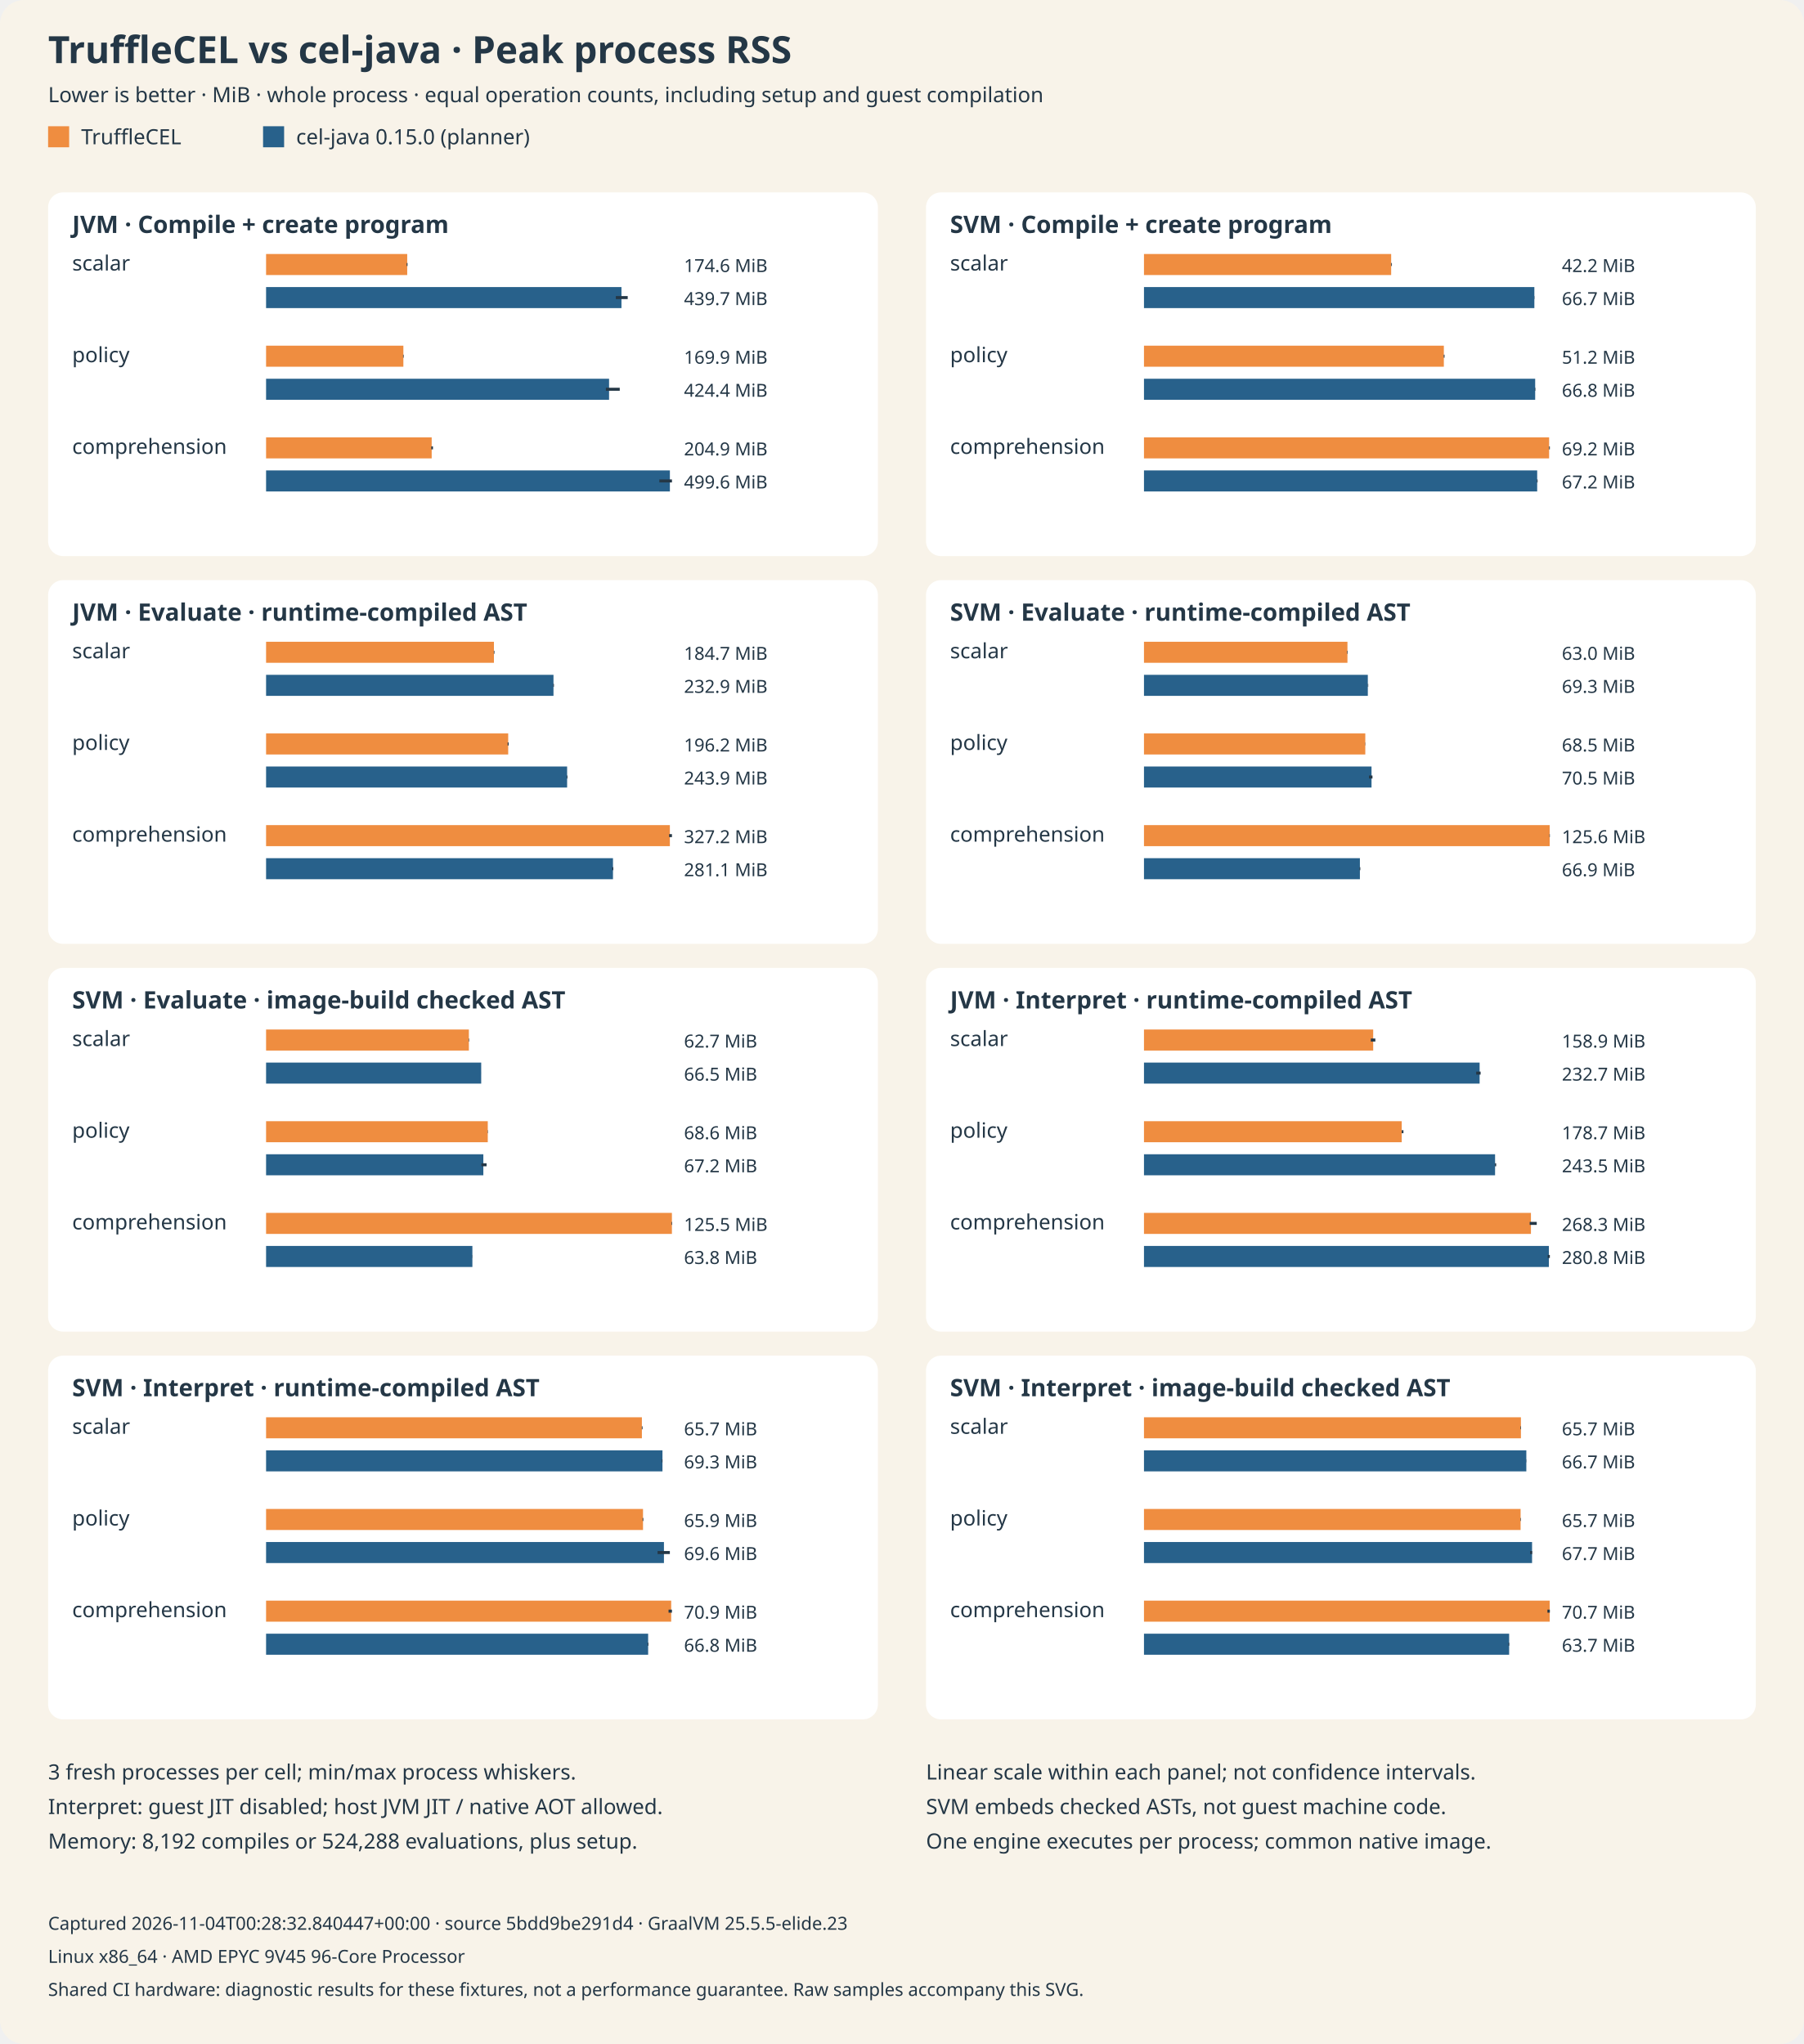
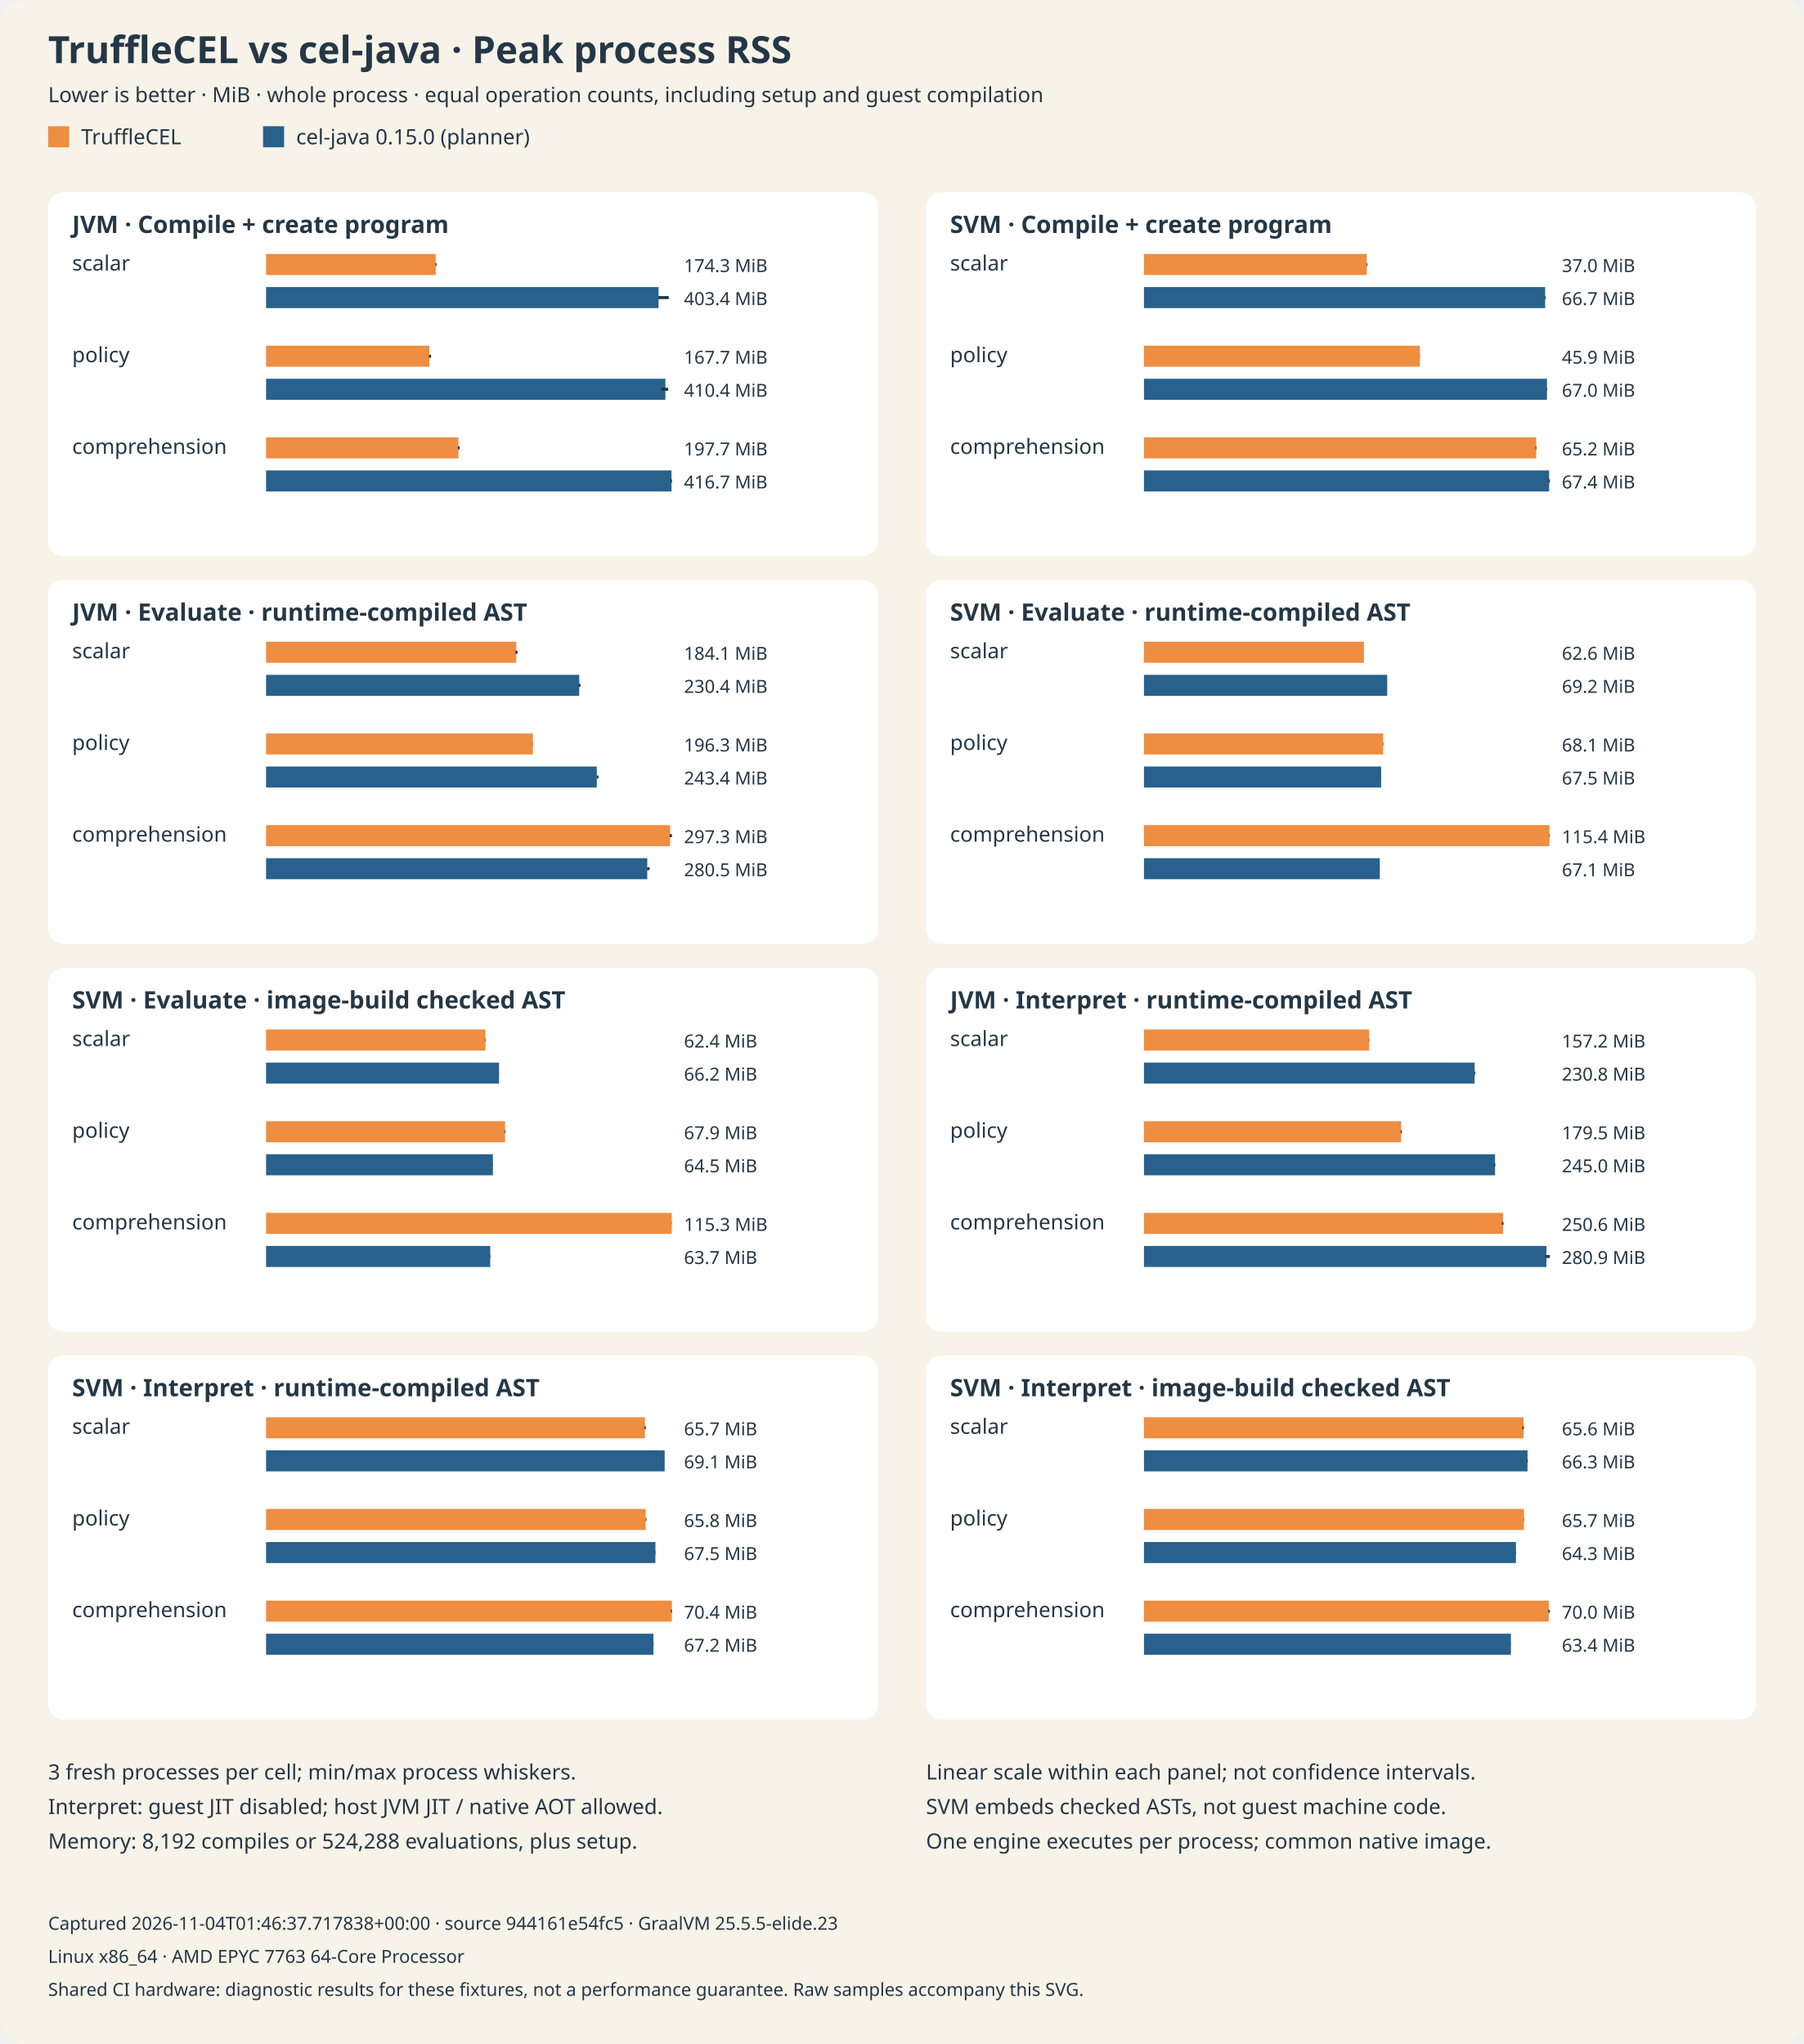
<svg xmlns="http://www.w3.org/2000/svg" width="1200" height="1360" viewBox="0 0 1200 1360" role="img" aria-labelledby="title desc">
  <rect width="1200" height="1360" rx="16" fill="#f8f3e9" />
  <style>text{font-family:system-ui,sans-serif;fill:#243746}.heading{font-size:25px;font-weight:700}.label{font-size:14px}.small{font-size:12px}.panel{font-size:16px;font-weight:650}</style>
  <text x="32" y="42" class="heading">TruffleCEL vs cel-java · Peak process RSS</text>
  <text x="32" y="68" class="label">Lower is better · MiB · whole process · equal operation counts, including setup and guest compilation</text>
  <rect x="32" y="84" width="14" height="14" fill="#ef8d40" />
  <text x="54" y="96" class="label">TruffleCEL</text>
  <rect x="175" y="84" width="14" height="14" fill="#28618b" />
  <text x="197" y="96" class="label">cel-java 0.15.0 (planner)</text>
  <rect x="32" y="128" width="552" height="242" rx="10" fill="white" />
  <text x="48" y="155" class="panel">JVM · Compile + create program</text>
  <text x="48" y="180" class="label">scalar</text>
-   <rect x="177" y="169" width="93.89" height="14" fill="#ef8d40" />
-   <path d="M270.53,176 H271.10" stroke="#243746" stroke-width="2" />
-   <text x="455.00" y="181" class="small">174.6 MiB</text>
-   <rect x="177" y="191" width="236.41" height="14" fill="#28618b" />
-   <path d="M409.67,198 H417.57" stroke="#243746" stroke-width="2" />
-   <text x="455.00" y="203" class="small">439.7 MiB</text>
+   <rect x="177" y="169" width="112.86" height="14" fill="#ef8d40" />
+   <path d="M289.78,176 H290.40" stroke="#243746" stroke-width="2" />
+   <text x="455.00" y="181" class="small">174.3 MiB</text>
+   <rect x="177" y="191" width="261.09" height="14" fill="#28618b" />
+   <path d="M437.83,198 H444.88" stroke="#243746" stroke-width="2" />
+   <text x="455.00" y="203" class="small">403.4 MiB</text>
  <text x="48" y="241" class="label">policy</text>
-   <rect x="177" y="230" width="91.33" height="14" fill="#ef8d40" />
-   <path d="M268.14,237 H268.51" stroke="#243746" stroke-width="2" />
-   <text x="455.00" y="242" class="small">169.9 MiB</text>
-   <rect x="177" y="252" width="228.17" height="14" fill="#28618b" />
-   <path d="M403.04,259 H412.27" stroke="#243746" stroke-width="2" />
-   <text x="455.00" y="264" class="small">424.4 MiB</text>
+   <rect x="177" y="230" width="108.56" height="14" fill="#ef8d40" />
+   <path d="M285.34,237 H286.78" stroke="#243746" stroke-width="2" />
+   <text x="455.00" y="242" class="small">167.7 MiB</text>
+   <rect x="177" y="252" width="265.65" height="14" fill="#28618b" />
+   <path d="M439.72,259 H444.46" stroke="#243746" stroke-width="2" />
+   <text x="455.00" y="264" class="small">410.4 MiB</text>
  <text x="48" y="302" class="label">comprehension</text>
-   <rect x="177" y="291" width="110.17" height="14" fill="#ef8d40" />
-   <path d="M286.91,298 H288.02" stroke="#243746" stroke-width="2" />
-   <text x="455.00" y="303" class="small">204.9 MiB</text>
-   <rect x="177" y="313" width="268.63" height="14" fill="#28618b" />
-   <path d="M438.63,320 H447.00" stroke="#243746" stroke-width="2" />
-   <text x="455.00" y="325" class="small">499.6 MiB</text>
+   <rect x="177" y="291" width="127.97" height="14" fill="#ef8d40" />
+   <path d="M304.66,298 H305.75" stroke="#243746" stroke-width="2" />
+   <text x="455.00" y="303" class="small">197.7 MiB</text>
+   <rect x="177" y="313" width="269.71" height="14" fill="#28618b" />
+   <path d="M445.97,320 H447.00" stroke="#243746" stroke-width="2" />
+   <text x="455.00" y="325" class="small">416.7 MiB</text>
  <rect x="616" y="128" width="552" height="242" rx="10" fill="white" />
  <text x="632" y="155" class="panel">SVM · Compile + create program</text>
  <text x="632" y="180" class="label">scalar</text>
-   <rect x="761" y="169" width="164.44" height="14" fill="#ef8d40" />
-   <path d="M925.44,176 H925.92" stroke="#243746" stroke-width="2" />
-   <text x="1039.00" y="181" class="small">42.2 MiB</text>
-   <rect x="761" y="191" width="259.70" height="14" fill="#28618b" />
-   <path d="M1020.57,198 H1020.73" stroke="#243746" stroke-width="2" />
+   <rect x="761" y="169" width="148.17" height="14" fill="#ef8d40" />
+   <path d="M909.08,176 H909.58" stroke="#243746" stroke-width="2" />
+   <text x="1039.00" y="181" class="small">37.0 MiB</text>
+   <rect x="761" y="191" width="266.88" height="14" fill="#28618b" />
+   <path d="M1027.53,198 H1028.09" stroke="#243746" stroke-width="2" />
  <text x="1039.00" y="203" class="small">66.7 MiB</text>
  <text x="632" y="241" class="label">policy</text>
-   <rect x="761" y="230" width="199.48" height="14" fill="#ef8d40" />
-   <path d="M960.39,237 H960.95" stroke="#243746" stroke-width="2" />
-   <text x="1039.00" y="242" class="small">51.2 MiB</text>
-   <rect x="761" y="252" width="260.24" height="14" fill="#28618b" />
-   <path d="M1020.95,259 H1021.33" stroke="#243746" stroke-width="2" />
-   <text x="1039.00" y="264" class="small">66.8 MiB</text>
+   <rect x="761" y="230" width="183.54" height="14" fill="#ef8d40" />
+   <path d="M944.54,237 H944.67" stroke="#243746" stroke-width="2" />
+   <text x="1039.00" y="242" class="small">45.9 MiB</text>
+   <rect x="761" y="252" width="268.09" height="14" fill="#28618b" />
+   <path d="M1028.88,259 H1029.22" stroke="#243746" stroke-width="2" />
+   <text x="1039.00" y="264" class="small">67.0 MiB</text>
  <text x="632" y="302" class="label">comprehension</text>
-   <rect x="761" y="291" width="269.51" height="14" fill="#ef8d40" />
-   <path d="M1030.47,298 H1031.00" stroke="#243746" stroke-width="2" />
-   <text x="1039.00" y="303" class="small">69.2 MiB</text>
-   <rect x="761" y="313" width="261.57" height="14" fill="#28618b" />
-   <path d="M1022.35,320 H1022.86" stroke="#243746" stroke-width="2" />
-   <text x="1039.00" y="325" class="small">67.2 MiB</text>
+   <rect x="761" y="291" width="260.94" height="14" fill="#ef8d40" />
+   <path d="M1021.50,298 H1021.99" stroke="#243746" stroke-width="2" />
+   <text x="1039.00" y="303" class="small">65.2 MiB</text>
+   <rect x="761" y="313" width="269.53" height="14" fill="#28618b" />
+   <path d="M1030.09,320 H1031.00" stroke="#243746" stroke-width="2" />
+   <text x="1039.00" y="325" class="small">67.4 MiB</text>
  <rect x="32" y="386" width="552" height="242" rx="10" fill="white" />
  <text x="48" y="413" class="panel">JVM · Evaluate · runtime-compiled AST</text>
  <text x="48" y="438" class="label">scalar</text>
-   <rect x="177" y="427" width="151.58" height="14" fill="#ef8d40" />
-   <path d="M328.51,434 H328.91" stroke="#243746" stroke-width="2" />
-   <text x="455.00" y="439" class="small">184.7 MiB</text>
-   <rect x="177" y="449" width="191.19" height="14" fill="#28618b" />
-   <path d="M368.01,456 H368.49" stroke="#243746" stroke-width="2" />
-   <text x="455.00" y="461" class="small">232.9 MiB</text>
+   <rect x="177" y="427" width="166.44" height="14" fill="#ef8d40" />
+   <path d="M342.89,434 H344.26" stroke="#243746" stroke-width="2" />
+   <text x="455.00" y="439" class="small">184.1 MiB</text>
+   <rect x="177" y="449" width="208.31" height="14" fill="#28618b" />
+   <path d="M384.83,456 H386.16" stroke="#243746" stroke-width="2" />
+   <text x="455.00" y="461" class="small">230.4 MiB</text>
  <text x="48" y="499" class="label">policy</text>
-   <rect x="177" y="488" width="161.07" height="14" fill="#ef8d40" />
-   <path d="M337.71,495 H338.36" stroke="#243746" stroke-width="2" />
-   <text x="455.00" y="500" class="small">196.2 MiB</text>
-   <rect x="177" y="510" width="200.26" height="14" fill="#28618b" />
-   <path d="M377.01,517 H377.45" stroke="#243746" stroke-width="2" />
-   <text x="455.00" y="522" class="small">243.9 MiB</text>
+   <rect x="177" y="488" width="177.49" height="14" fill="#ef8d40" />
+   <path d="M354.44,495 H354.60" stroke="#243746" stroke-width="2" />
+   <text x="455.00" y="500" class="small">196.3 MiB</text>
+   <rect x="177" y="510" width="220.01" height="14" fill="#28618b" />
+   <path d="M396.98,517 H398.14" stroke="#243746" stroke-width="2" />
+   <text x="455.00" y="522" class="small">243.4 MiB</text>
  <text x="48" y="560" class="label">comprehension</text>
-   <rect x="177" y="549" width="268.61" height="14" fill="#ef8d40" />
-   <path d="M445.12,556 H447.00" stroke="#243746" stroke-width="2" />
-   <text x="455.00" y="561" class="small">327.2 MiB</text>
-   <rect x="177" y="571" width="230.77" height="14" fill="#28618b" />
-   <path d="M407.25,578 H408.00" stroke="#243746" stroke-width="2" />
-   <text x="455.00" y="583" class="small">281.1 MiB</text>
+   <rect x="177" y="549" width="268.78" height="14" fill="#ef8d40" />
+   <path d="M445.53,556 H447.00" stroke="#243746" stroke-width="2" />
+   <text x="455.00" y="561" class="small">297.3 MiB</text>
+   <rect x="177" y="571" width="253.57" height="14" fill="#28618b" />
+   <path d="M430.40,578 H432.14" stroke="#243746" stroke-width="2" />
+   <text x="455.00" y="583" class="small">280.5 MiB</text>
  <rect x="616" y="386" width="552" height="242" rx="10" fill="white" />
  <text x="632" y="413" class="panel">SVM · Evaluate · runtime-compiled AST</text>
  <text x="632" y="438" class="label">scalar</text>
-   <rect x="761" y="427" width="135.36" height="14" fill="#ef8d40" />
-   <path d="M896.20,434 H896.55" stroke="#243746" stroke-width="2" />
-   <text x="1039.00" y="439" class="small">63.0 MiB</text>
-   <rect x="761" y="449" width="148.91" height="14" fill="#28618b" />
-   <path d="M909.90,456 H910.20" stroke="#243746" stroke-width="2" />
-   <text x="1039.00" y="461" class="small">69.3 MiB</text>
+   <rect x="761" y="427" width="146.31" height="14" fill="#ef8d40" />
+   <path d="M907.30,434 H907.32" stroke="#243746" stroke-width="2" />
+   <text x="1039.00" y="439" class="small">62.6 MiB</text>
+   <rect x="761" y="449" width="161.80" height="14" fill="#28618b" />
+   <path d="M922.76,456 H922.81" stroke="#243746" stroke-width="2" />
+   <text x="1039.00" y="461" class="small">69.2 MiB</text>
  <text x="632" y="499" class="label">policy</text>
-   <rect x="761" y="488" width="147.23" height="14" fill="#ef8d40" />
-   <path d="M908.21,495 H908.36" stroke="#243746" stroke-width="2" />
-   <text x="1039.00" y="500" class="small">68.5 MiB</text>
-   <rect x="761" y="510" width="151.37" height="14" fill="#28618b" />
-   <path d="M910.68,517 H913.00" stroke="#243746" stroke-width="2" />
-   <text x="1039.00" y="522" class="small">70.5 MiB</text>
+   <rect x="761" y="488" width="159.11" height="14" fill="#ef8d40" />
+   <path d="M920.09,495 H920.31" stroke="#243746" stroke-width="2" />
+   <text x="1039.00" y="500" class="small">68.1 MiB</text>
+   <rect x="761" y="510" width="157.77" height="14" fill="#28618b" />
+   <path d="M918.74,517 H918.85" stroke="#243746" stroke-width="2" />
+   <text x="1039.00" y="522" class="small">67.5 MiB</text>
  <text x="632" y="560" class="label">comprehension</text>
-   <rect x="761" y="549" width="269.89" height="14" fill="#ef8d40" />
-   <path d="M1030.73,556 H1031.00" stroke="#243746" stroke-width="2" />
-   <text x="1039.00" y="561" class="small">125.6 MiB</text>
-   <rect x="761" y="571" width="143.64" height="14" fill="#28618b" />
-   <path d="M904.38,578 H904.91" stroke="#243746" stroke-width="2" />
-   <text x="1039.00" y="583" class="small">66.9 MiB</text>
+   <rect x="761" y="549" width="269.71" height="14" fill="#ef8d40" />
+   <path d="M1030.58,556 H1031.00" stroke="#243746" stroke-width="2" />
+   <text x="1039.00" y="561" class="small">115.4 MiB</text>
+   <rect x="761" y="571" width="156.90" height="14" fill="#28618b" />
+   <path d="M917.89,578 H917.94" stroke="#243746" stroke-width="2" />
+   <text x="1039.00" y="583" class="small">67.1 MiB</text>
  <rect x="32" y="644" width="552" height="242" rx="10" fill="white" />
  <text x="48" y="671" class="panel">SVM · Evaluate · image-build checked AST</text>
  <text x="48" y="696" class="label">scalar</text>
-   <rect x="177" y="685" width="134.91" height="14" fill="#ef8d40" />
-   <path d="M311.73,692 H312.02" stroke="#243746" stroke-width="2" />
-   <text x="455.00" y="697" class="small">62.7 MiB</text>
-   <rect x="177" y="707" width="143.11" height="14" fill="#28618b" />
-   <path d="M320.11,714 H320.13" stroke="#243746" stroke-width="2" />
-   <text x="455.00" y="719" class="small">66.5 MiB</text>
+   <rect x="177" y="685" width="145.94" height="14" fill="#ef8d40" />
+   <path d="M322.72,692 H323.01" stroke="#243746" stroke-width="2" />
+   <text x="455.00" y="697" class="small">62.4 MiB</text>
+   <rect x="177" y="707" width="154.97" height="14" fill="#28618b" />
+   <path d="M331.96,714 H332.03" stroke="#243746" stroke-width="2" />
+   <text x="455.00" y="719" class="small">66.2 MiB</text>
  <text x="48" y="757" class="label">policy</text>
-   <rect x="177" y="746" width="147.48" height="14" fill="#ef8d40" />
-   <path d="M324.29,753 H324.49" stroke="#243746" stroke-width="2" />
-   <text x="455.00" y="758" class="small">68.6 MiB</text>
-   <rect x="177" y="768" width="144.53" height="14" fill="#28618b" />
-   <path d="M320.23,775 H323.69" stroke="#243746" stroke-width="2" />
-   <text x="455.00" y="780" class="small">67.2 MiB</text>
+   <rect x="177" y="746" width="158.99" height="14" fill="#ef8d40" />
+   <path d="M335.80,753 H336.28" stroke="#243746" stroke-width="2" />
+   <text x="455.00" y="758" class="small">67.9 MiB</text>
+   <rect x="177" y="768" width="150.89" height="14" fill="#28618b" />
+   <path d="M327.68,775 H327.91" stroke="#243746" stroke-width="2" />
+   <text x="455.00" y="780" class="small">64.5 MiB</text>
  <text x="48" y="818" class="label">comprehension</text>
-   <rect x="177" y="807" width="269.97" height="14" fill="#ef8d40" />
-   <path d="M446.61,814 H447.00" stroke="#243746" stroke-width="2" />
-   <text x="455.00" y="819" class="small">125.5 MiB</text>
-   <rect x="177" y="829" width="137.24" height="14" fill="#28618b" />
-   <path d="M314.10,836 H314.26" stroke="#243746" stroke-width="2" />
-   <text x="455.00" y="841" class="small">63.8 MiB</text>
+   <rect x="177" y="807" width="269.86" height="14" fill="#ef8d40" />
+   <path d="M446.84,814 H447.00" stroke="#243746" stroke-width="2" />
+   <text x="455.00" y="819" class="small">115.3 MiB</text>
+   <rect x="177" y="829" width="149.11" height="14" fill="#28618b" />
+   <path d="M325.74,836 H326.12" stroke="#243746" stroke-width="2" />
+   <text x="455.00" y="841" class="small">63.7 MiB</text>
  <rect x="616" y="644" width="552" height="242" rx="10" fill="white" />
  <text x="632" y="671" class="panel">JVM · Interpret · runtime-compiled AST</text>
  <text x="632" y="696" class="label">scalar</text>
-   <rect x="761" y="685" width="152.48" height="14" fill="#ef8d40" />
-   <path d="M911.90,692 H914.92" stroke="#243746" stroke-width="2" />
-   <text x="1039.00" y="697" class="small">158.9 MiB</text>
-   <rect x="761" y="707" width="223.28" height="14" fill="#28618b" />
-   <path d="M982.00,714 H984.94" stroke="#243746" stroke-width="2" />
-   <text x="1039.00" y="719" class="small">232.7 MiB</text>
+   <rect x="761" y="685" width="149.80" height="14" fill="#ef8d40" />
+   <path d="M910.60,692 H910.88" stroke="#243746" stroke-width="2" />
+   <text x="1039.00" y="697" class="small">157.2 MiB</text>
+   <rect x="761" y="707" width="219.94" height="14" fill="#28618b" />
+   <path d="M980.81,714 H981.43" stroke="#243746" stroke-width="2" />
+   <text x="1039.00" y="719" class="small">230.8 MiB</text>
  <text x="632" y="757" class="label">policy</text>
-   <rect x="761" y="746" width="171.46" height="14" fill="#ef8d40" />
-   <path d="M932.46,753 H933.60" stroke="#243746" stroke-width="2" />
-   <text x="1039.00" y="758" class="small">178.7 MiB</text>
-   <rect x="761" y="768" width="233.56" height="14" fill="#28618b" />
-   <path d="M994.47,775 H995.29" stroke="#243746" stroke-width="2" />
-   <text x="1039.00" y="780" class="small">243.5 MiB</text>
+   <rect x="761" y="746" width="171.05" height="14" fill="#ef8d40" />
+   <path d="M931.84,753 H932.53" stroke="#243746" stroke-width="2" />
+   <text x="1039.00" y="758" class="small">179.5 MiB</text>
+   <rect x="761" y="768" width="233.55" height="14" fill="#28618b" />
+   <path d="M993.68,775 H994.68" stroke="#243746" stroke-width="2" />
+   <text x="1039.00" y="780" class="small">245.0 MiB</text>
  <text x="632" y="818" class="label">comprehension</text>
-   <rect x="761" y="807" width="257.42" height="14" fill="#ef8d40" />
-   <path d="M1017.59,814 H1022.28" stroke="#243746" stroke-width="2" />
-   <text x="1039.00" y="819" class="small">268.3 MiB</text>
-   <rect x="761" y="829" width="269.36" height="14" fill="#28618b" />
-   <path d="M1029.55,836 H1031.00" stroke="#243746" stroke-width="2" />
-   <text x="1039.00" y="841" class="small">280.8 MiB</text>
+   <rect x="761" y="807" width="238.84" height="14" fill="#ef8d40" />
+   <path d="M999.11,814 H1000.16" stroke="#243746" stroke-width="2" />
+   <text x="1039.00" y="819" class="small">250.6 MiB</text>
+   <rect x="761" y="829" width="267.71" height="14" fill="#28618b" />
+   <path d="M1027.91,836 H1031.00" stroke="#243746" stroke-width="2" />
+   <text x="1039.00" y="841" class="small">280.9 MiB</text>
  <rect x="32" y="902" width="552" height="242" rx="10" fill="white" />
  <text x="48" y="929" class="panel">SVM · Interpret · runtime-compiled AST</text>
  <text x="48" y="954" class="label">scalar</text>
-   <rect x="177" y="943" width="250.00" height="14" fill="#ef8d40" />
-   <path d="M426.96,950 H427.43" stroke="#243746" stroke-width="2" />
+   <rect x="177" y="943" width="252.01" height="14" fill="#ef8d40" />
+   <path d="M428.63,950 H429.58" stroke="#243746" stroke-width="2" />
  <text x="455.00" y="955" class="small">65.7 MiB</text>
-   <rect x="177" y="965" width="263.69" height="14" fill="#28618b" />
-   <path d="M440.27,972 H440.69" stroke="#243746" stroke-width="2" />
-   <text x="455.00" y="977" class="small">69.3 MiB</text>
+   <rect x="177" y="965" width="265.14" height="14" fill="#28618b" />
+   <path d="M442.10,972 H442.16" stroke="#243746" stroke-width="2" />
+   <text x="455.00" y="977" class="small">69.1 MiB</text>
  <text x="48" y="1015" class="label">policy</text>
-   <rect x="177" y="1004" width="250.75" height="14" fill="#ef8d40" />
-   <path d="M427.48,1011 H427.95" stroke="#243746" stroke-width="2" />
-   <text x="455.00" y="1016" class="small">65.9 MiB</text>
-   <rect x="177" y="1026" width="264.67" height="14" fill="#28618b" />
-   <path d="M437.43,1033 H445.60" stroke="#243746" stroke-width="2" />
-   <text x="455.00" y="1038" class="small">69.6 MiB</text>
+   <rect x="177" y="1004" width="252.52" height="14" fill="#ef8d40" />
+   <path d="M429.51,1011 H430.08" stroke="#243746" stroke-width="2" />
+   <text x="455.00" y="1016" class="small">65.8 MiB</text>
+   <rect x="177" y="1026" width="259.00" height="14" fill="#28618b" />
+   <path d="M435.95,1033 H436.18" stroke="#243746" stroke-width="2" />
+   <text x="455.00" y="1038" class="small">67.5 MiB</text>
  <text x="48" y="1076" class="label">comprehension</text>
-   <rect x="177" y="1065" width="269.49" height="14" fill="#ef8d40" />
-   <path d="M444.74,1072 H447.00" stroke="#243746" stroke-width="2" />
-   <text x="455.00" y="1077" class="small">70.9 MiB</text>
-   <rect x="177" y="1087" width="254.16" height="14" fill="#28618b" />
-   <path d="M430.82,1094 H431.30" stroke="#243746" stroke-width="2" />
-   <text x="455.00" y="1099" class="small">66.8 MiB</text>
+   <rect x="177" y="1065" width="269.94" height="14" fill="#ef8d40" />
+   <path d="M446.31,1072 H447.00" stroke="#243746" stroke-width="2" />
+   <text x="455.00" y="1077" class="small">70.4 MiB</text>
+   <rect x="177" y="1087" width="257.67" height="14" fill="#28618b" />
+   <path d="M434.61,1094 H434.77" stroke="#243746" stroke-width="2" />
+   <text x="455.00" y="1099" class="small">67.2 MiB</text>
  <rect x="616" y="902" width="552" height="242" rx="10" fill="white" />
  <text x="632" y="929" class="panel">SVM · Interpret · image-build checked AST</text>
  <text x="632" y="954" class="label">scalar</text>
-   <rect x="761" y="943" width="250.75" height="14" fill="#ef8d40" />
-   <path d="M1011.42,950 H1011.78" stroke="#243746" stroke-width="2" />
-   <text x="1039.00" y="955" class="small">65.7 MiB</text>
-   <rect x="761" y="965" width="254.35" height="14" fill="#28618b" />
-   <path d="M1015.34,972 H1015.49" stroke="#243746" stroke-width="2" />
-   <text x="1039.00" y="977" class="small">66.7 MiB</text>
+   <rect x="761" y="943" width="252.55" height="14" fill="#ef8d40" />
+   <path d="M1012.71,950 H1013.67" stroke="#243746" stroke-width="2" />
+   <text x="1039.00" y="955" class="small">65.6 MiB</text>
+   <rect x="761" y="965" width="255.14" height="14" fill="#28618b" />
+   <path d="M1015.69,972 H1016.30" stroke="#243746" stroke-width="2" />
+   <text x="1039.00" y="977" class="small">66.3 MiB</text>
  <text x="632" y="1015" class="label">policy</text>
-   <rect x="761" y="1004" width="250.54" height="14" fill="#ef8d40" />
-   <path d="M1011.45,1011 H1011.76" stroke="#243746" stroke-width="2" />
+   <rect x="761" y="1004" width="252.79" height="14" fill="#ef8d40" />
+   <path d="M1013.54,1011 H1013.79" stroke="#243746" stroke-width="2" />
  <text x="1039.00" y="1016" class="small">65.7 MiB</text>
-   <rect x="761" y="1026" width="258.17" height="14" fill="#28618b" />
-   <path d="M1017.86,1033 H1019.24" stroke="#243746" stroke-width="2" />
-   <text x="1039.00" y="1038" class="small">67.7 MiB</text>
+   <rect x="761" y="1026" width="247.44" height="14" fill="#28618b" />
+   <path d="M1008.28,1033 H1008.55" stroke="#243746" stroke-width="2" />
+   <text x="1039.00" y="1038" class="small">64.3 MiB</text>
  <text x="632" y="1076" class="label">comprehension</text>
-   <rect x="761" y="1065" width="269.90" height="14" fill="#ef8d40" />
-   <path d="M1029.38,1072 H1031.00" stroke="#243746" stroke-width="2" />
-   <text x="1039.00" y="1077" class="small">70.7 MiB</text>
-   <rect x="761" y="1087" width="242.92" height="14" fill="#28618b" />
-   <path d="M1003.45,1094 H1003.94" stroke="#243746" stroke-width="2" />
-   <text x="1039.00" y="1099" class="small">63.7 MiB</text>
+   <rect x="761" y="1065" width="269.28" height="14" fill="#ef8d40" />
+   <path d="M1029.93,1072 H1031.00" stroke="#243746" stroke-width="2" />
+   <text x="1039.00" y="1077" class="small">70.0 MiB</text>
+   <rect x="761" y="1087" width="244.09" height="14" fill="#28618b" />
+   <path d="M1005.09,1094 H1005.17" stroke="#243746" stroke-width="2" />
+   <text x="1039.00" y="1099" class="small">63.4 MiB</text>
  <text x="32" y="1184" class="label">3 fresh processes per cell; min/max process whiskers.</text>
  <text x="616" y="1184" class="label">Linear scale within each panel; not confidence intervals.</text>
  <text x="32" y="1207" class="label">Interpret: guest JIT disabled; host JVM JIT / native AOT allowed.</text>
  <text x="616" y="1207" class="label">SVM embeds checked ASTs, not guest machine code.</text>
  <text x="32" y="1230" class="label">Memory: 8,192 compiles or 524,288 evaluations, plus setup.</text>
  <text x="616" y="1230" class="label">One engine executes per process; common native image.</text>
-   <text x="32" y="1284" class="small">Captured 2026-11-04T00:28:32.840447+00:00 · source 5bdd9be291d4 · GraalVM 25.5.5-elide.23</text>
-   <text x="32" y="1306" class="small">Linux x86_64 · AMD EPYC 9V45 96-Core Processor</text>
+   <text x="32" y="1284" class="small">Captured 2026-11-04T01:46:37.717838+00:00 · source 944161e54fc5 · GraalVM 25.5.5-elide.23</text>
+   <text x="32" y="1306" class="small">Linux x86_64 · AMD EPYC 7763 64-Core Processor</text>
  <text x="32" y="1328" class="small">Shared CI hardware: diagnostic results for these fixtures, not a performance guarantee. Raw samples accompany this SVG.</text>
</svg>
